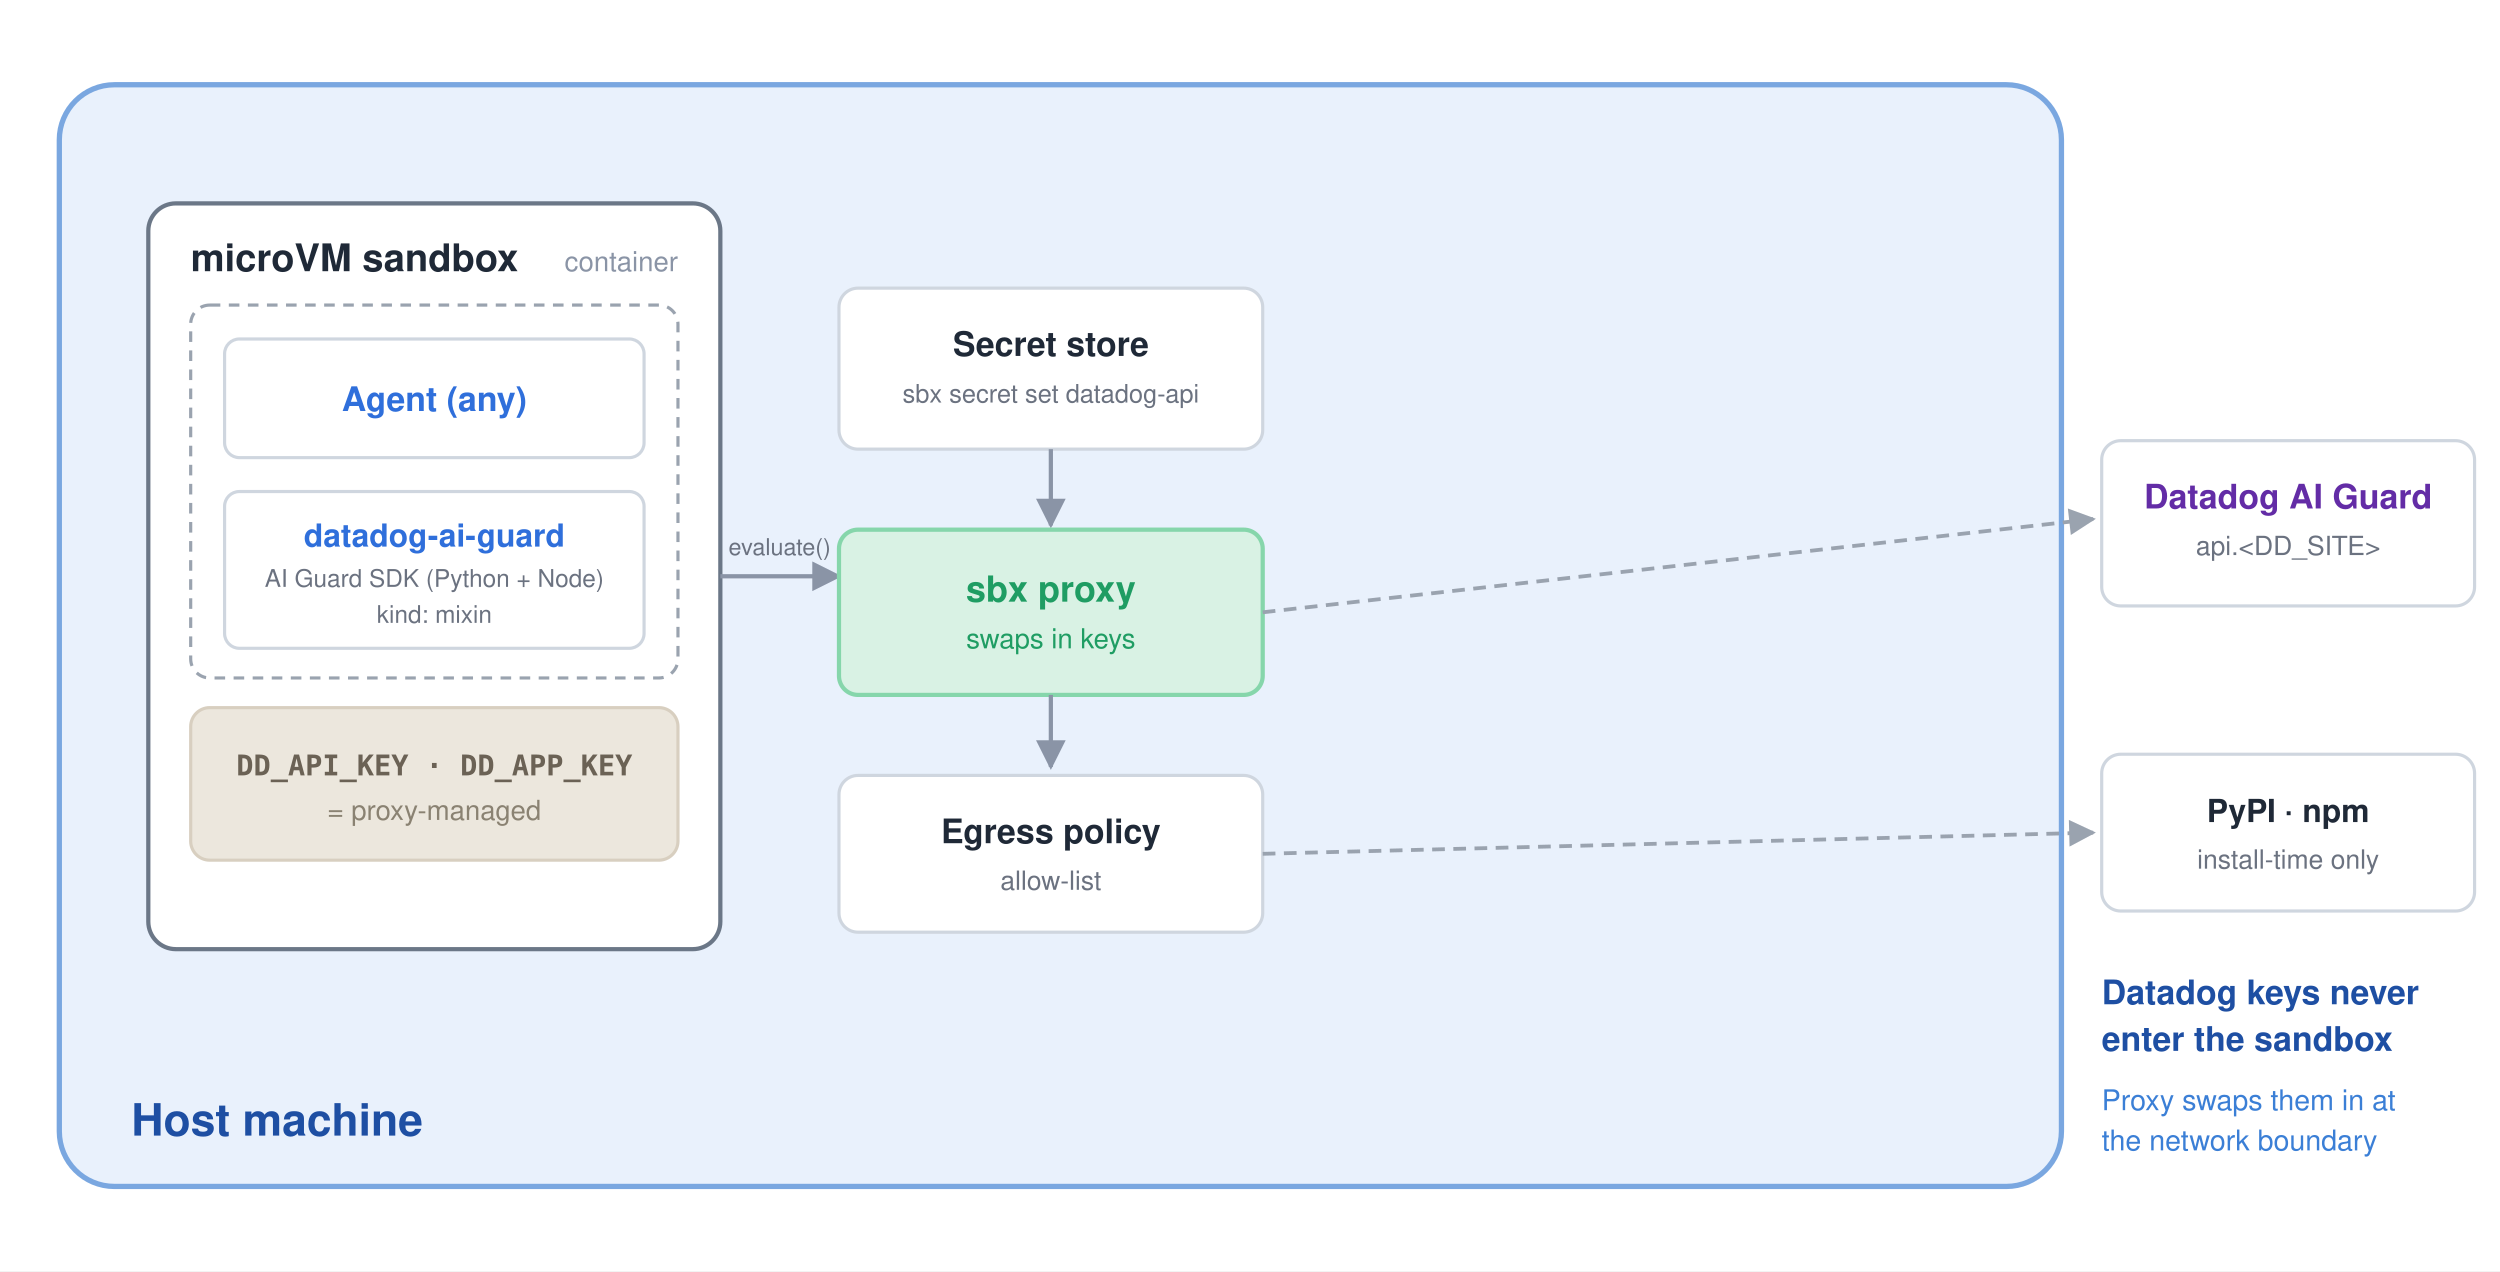
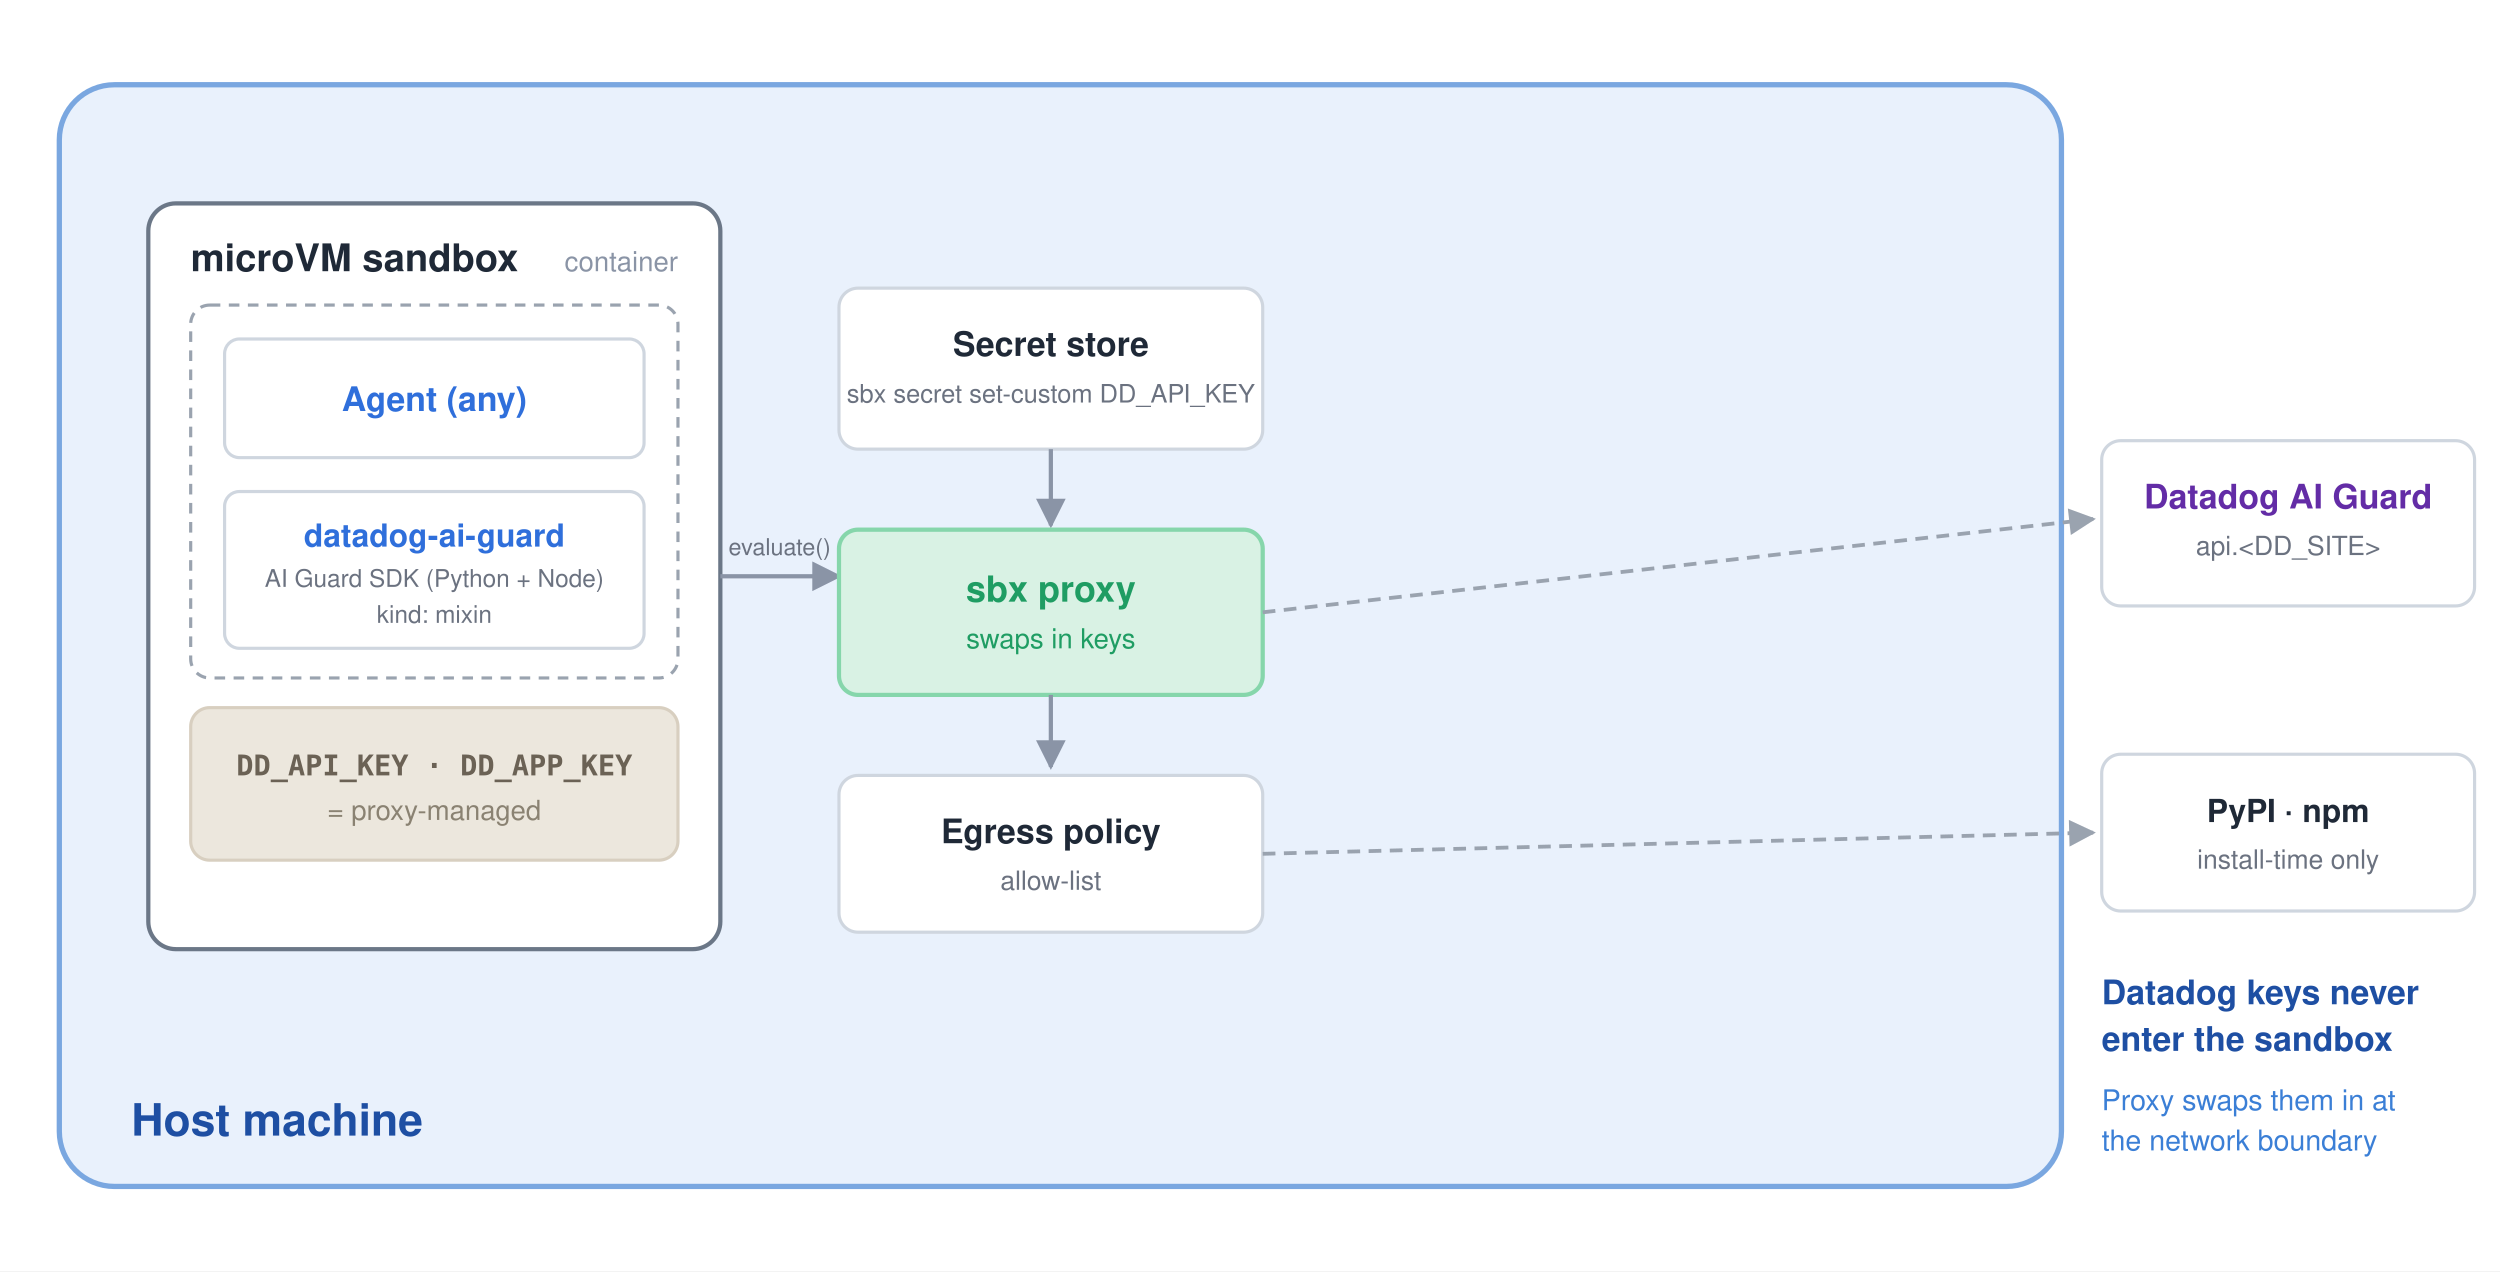
<svg xmlns="http://www.w3.org/2000/svg" width="1180" height="600" viewBox="0 0 1180 600" font-family="'Helvetica Neue', Helvetica, Arial, sans-serif">
  <defs>
    <marker id="arrow" viewBox="0 0 10 10" refX="9" refY="5" markerWidth="7" markerHeight="7" orient="auto-start-reverse">
      <path d="M0,0 L10,5 L0,10 z" fill="#8a94a6" />
    </marker>
    <marker id="arrowDash" viewBox="0 0 10 10" refX="9" refY="5" markerWidth="7" markerHeight="7" orient="auto-start-reverse">
      <path d="M0,0 L10,5 L0,10 z" fill="#9aa3af" />
    </marker>
  </defs>
  <rect width="1180" height="600" fill="#ffffff" />
  <rect x="28" y="40" width="945" height="520" rx="26" fill="#e9f1fc" stroke="#7aa7e0" stroke-width="2.5" />
  <text x="62" y="536" fill="#1e4fa3" font-size="21" font-weight="700">Host machine</text>
  <rect x="70" y="96" width="270" height="352" rx="13" fill="#ffffff" stroke="#6b7787" stroke-width="2" />
  <text x="90" y="128" fill="#1f2937" font-size="18" font-weight="700">microVM sandbox</text>
  <text x="320" y="128" text-anchor="end" fill="#8a94a6" font-size="13">container</text>
  <rect x="90" y="144" width="230" height="176" rx="9" fill="none" stroke="#9aa3af" stroke-width="1.5" stroke-dasharray="5 4" />
  <rect x="106" y="160" width="198" height="56" rx="7" fill="#ffffff" stroke="#cfd6df" stroke-width="1.5" />
  <text x="205" y="194" text-anchor="middle" fill="#2f6fdb" font-size="16" font-weight="700">Agent (any)</text>
  <rect x="106" y="232" width="198" height="74" rx="7" fill="#ffffff" stroke="#cfd6df" stroke-width="1.5" />
  <text x="205" y="258" text-anchor="middle" fill="#2f6fdb" font-size="15" font-weight="700">datadog-ai-guard</text>
  <text x="205" y="277" text-anchor="middle" fill="#6b7280" font-size="11.5">AI Guard SDK (Python + Node)</text>
  <text x="205" y="294" text-anchor="middle" fill="#6b7280" font-size="11.5">kind: mixin</text>
  <rect x="90" y="334" width="230" height="72" rx="9" fill="#ece7dd" stroke="#d8cfc0" stroke-width="1.5" />
  <text x="205" y="366" text-anchor="middle" fill="#6b6255" font-size="13.5" font-weight="600" font-family="'SF Mono', Menlo, monospace">DD_API_KEY · DD_APP_KEY</text>
  <text x="205" y="387" text-anchor="middle" fill="#8a8272" font-size="13">= proxy-managed</text>
  <line x1="340" y1="272" x2="396" y2="272" stroke="#8a94a6" stroke-width="2" marker-end="url(#arrow)" />
  <text x="368" y="262" text-anchor="middle" fill="#6b7280" font-size="11">evaluate()</text>
  <rect x="396" y="136" width="200" height="76" rx="9" fill="#ffffff" stroke="#cfd6df" stroke-width="1.5" />
  <text x="496" y="168" text-anchor="middle" fill="#1f2937" font-size="16" font-weight="700">Secret store</text>
-   <text x="496" y="190" text-anchor="middle" fill="#6b7280" font-size="12">sbx secret set datadog-api</text>
+   <text x="496" y="190" text-anchor="middle" fill="#6b7280" font-size="12">sbx secret set-custom DD_API_KEY</text>
  <line x1="496" y1="212" x2="496" y2="248" stroke="#8a94a6" stroke-width="2" marker-end="url(#arrow)" />
  <rect x="396" y="250" width="200" height="78" rx="9" fill="#d9f2e4" stroke="#86d6ab" stroke-width="2" />
  <text x="496" y="284" text-anchor="middle" fill="#1f9d63" font-size="17" font-weight="700">sbx proxy</text>
  <text x="496" y="306" text-anchor="middle" fill="#1f9d63" font-size="13">swaps in keys</text>
  <rect x="396" y="366" width="200" height="74" rx="9" fill="#ffffff" stroke="#cfd6df" stroke-width="1.5" />
  <text x="496" y="398" text-anchor="middle" fill="#1f2937" font-size="16" font-weight="700">Egress policy</text>
  <text x="496" y="420" text-anchor="middle" fill="#6b7280" font-size="12.5">allow-list</text>
  <line x1="496" y1="328" x2="496" y2="362" stroke="#8a94a6" stroke-width="2" marker-end="url(#arrow)" />
  <line x1="596" y1="289" x2="988" y2="245" stroke="#9aa3af" stroke-width="1.8" stroke-dasharray="6 4" marker-end="url(#arrowDash)" />
  <line x1="596" y1="403" x2="988" y2="393" stroke="#9aa3af" stroke-width="1.8" stroke-dasharray="6 4" marker-end="url(#arrowDash)" />
  <rect x="992" y="208" width="176" height="78" rx="9" fill="#ffffff" stroke="#cfd6df" stroke-width="1.5" />
  <text x="1080" y="240" text-anchor="middle" fill="#632ca6" font-size="16" font-weight="700">Datadog AI Guard</text>
  <text x="1080" y="262" text-anchor="middle" fill="#6b7280" font-size="12.5">api.&lt;DD_SITE&gt;</text>
  <rect x="992" y="356" width="176" height="74" rx="9" fill="#ffffff" stroke="#cfd6df" stroke-width="1.5" />
  <text x="1080" y="388" text-anchor="middle" fill="#1f2937" font-size="15" font-weight="700">PyPI · npm</text>
  <text x="1080" y="410" text-anchor="middle" fill="#6b7280" font-size="12.5">install-time only</text>
  <text x="992" y="474" fill="#1e4fa3" font-size="16" font-weight="700">Datadog keys never</text>
  <text x="992" y="496" fill="#1e4fa3" font-size="16" font-weight="700">enter the sandbox</text>
  <text x="992" y="524" fill="#3b7fd6" font-size="13.5">Proxy swaps them in at</text>
  <text x="992" y="543" fill="#3b7fd6" font-size="13.5">the network boundary</text>
</svg>
